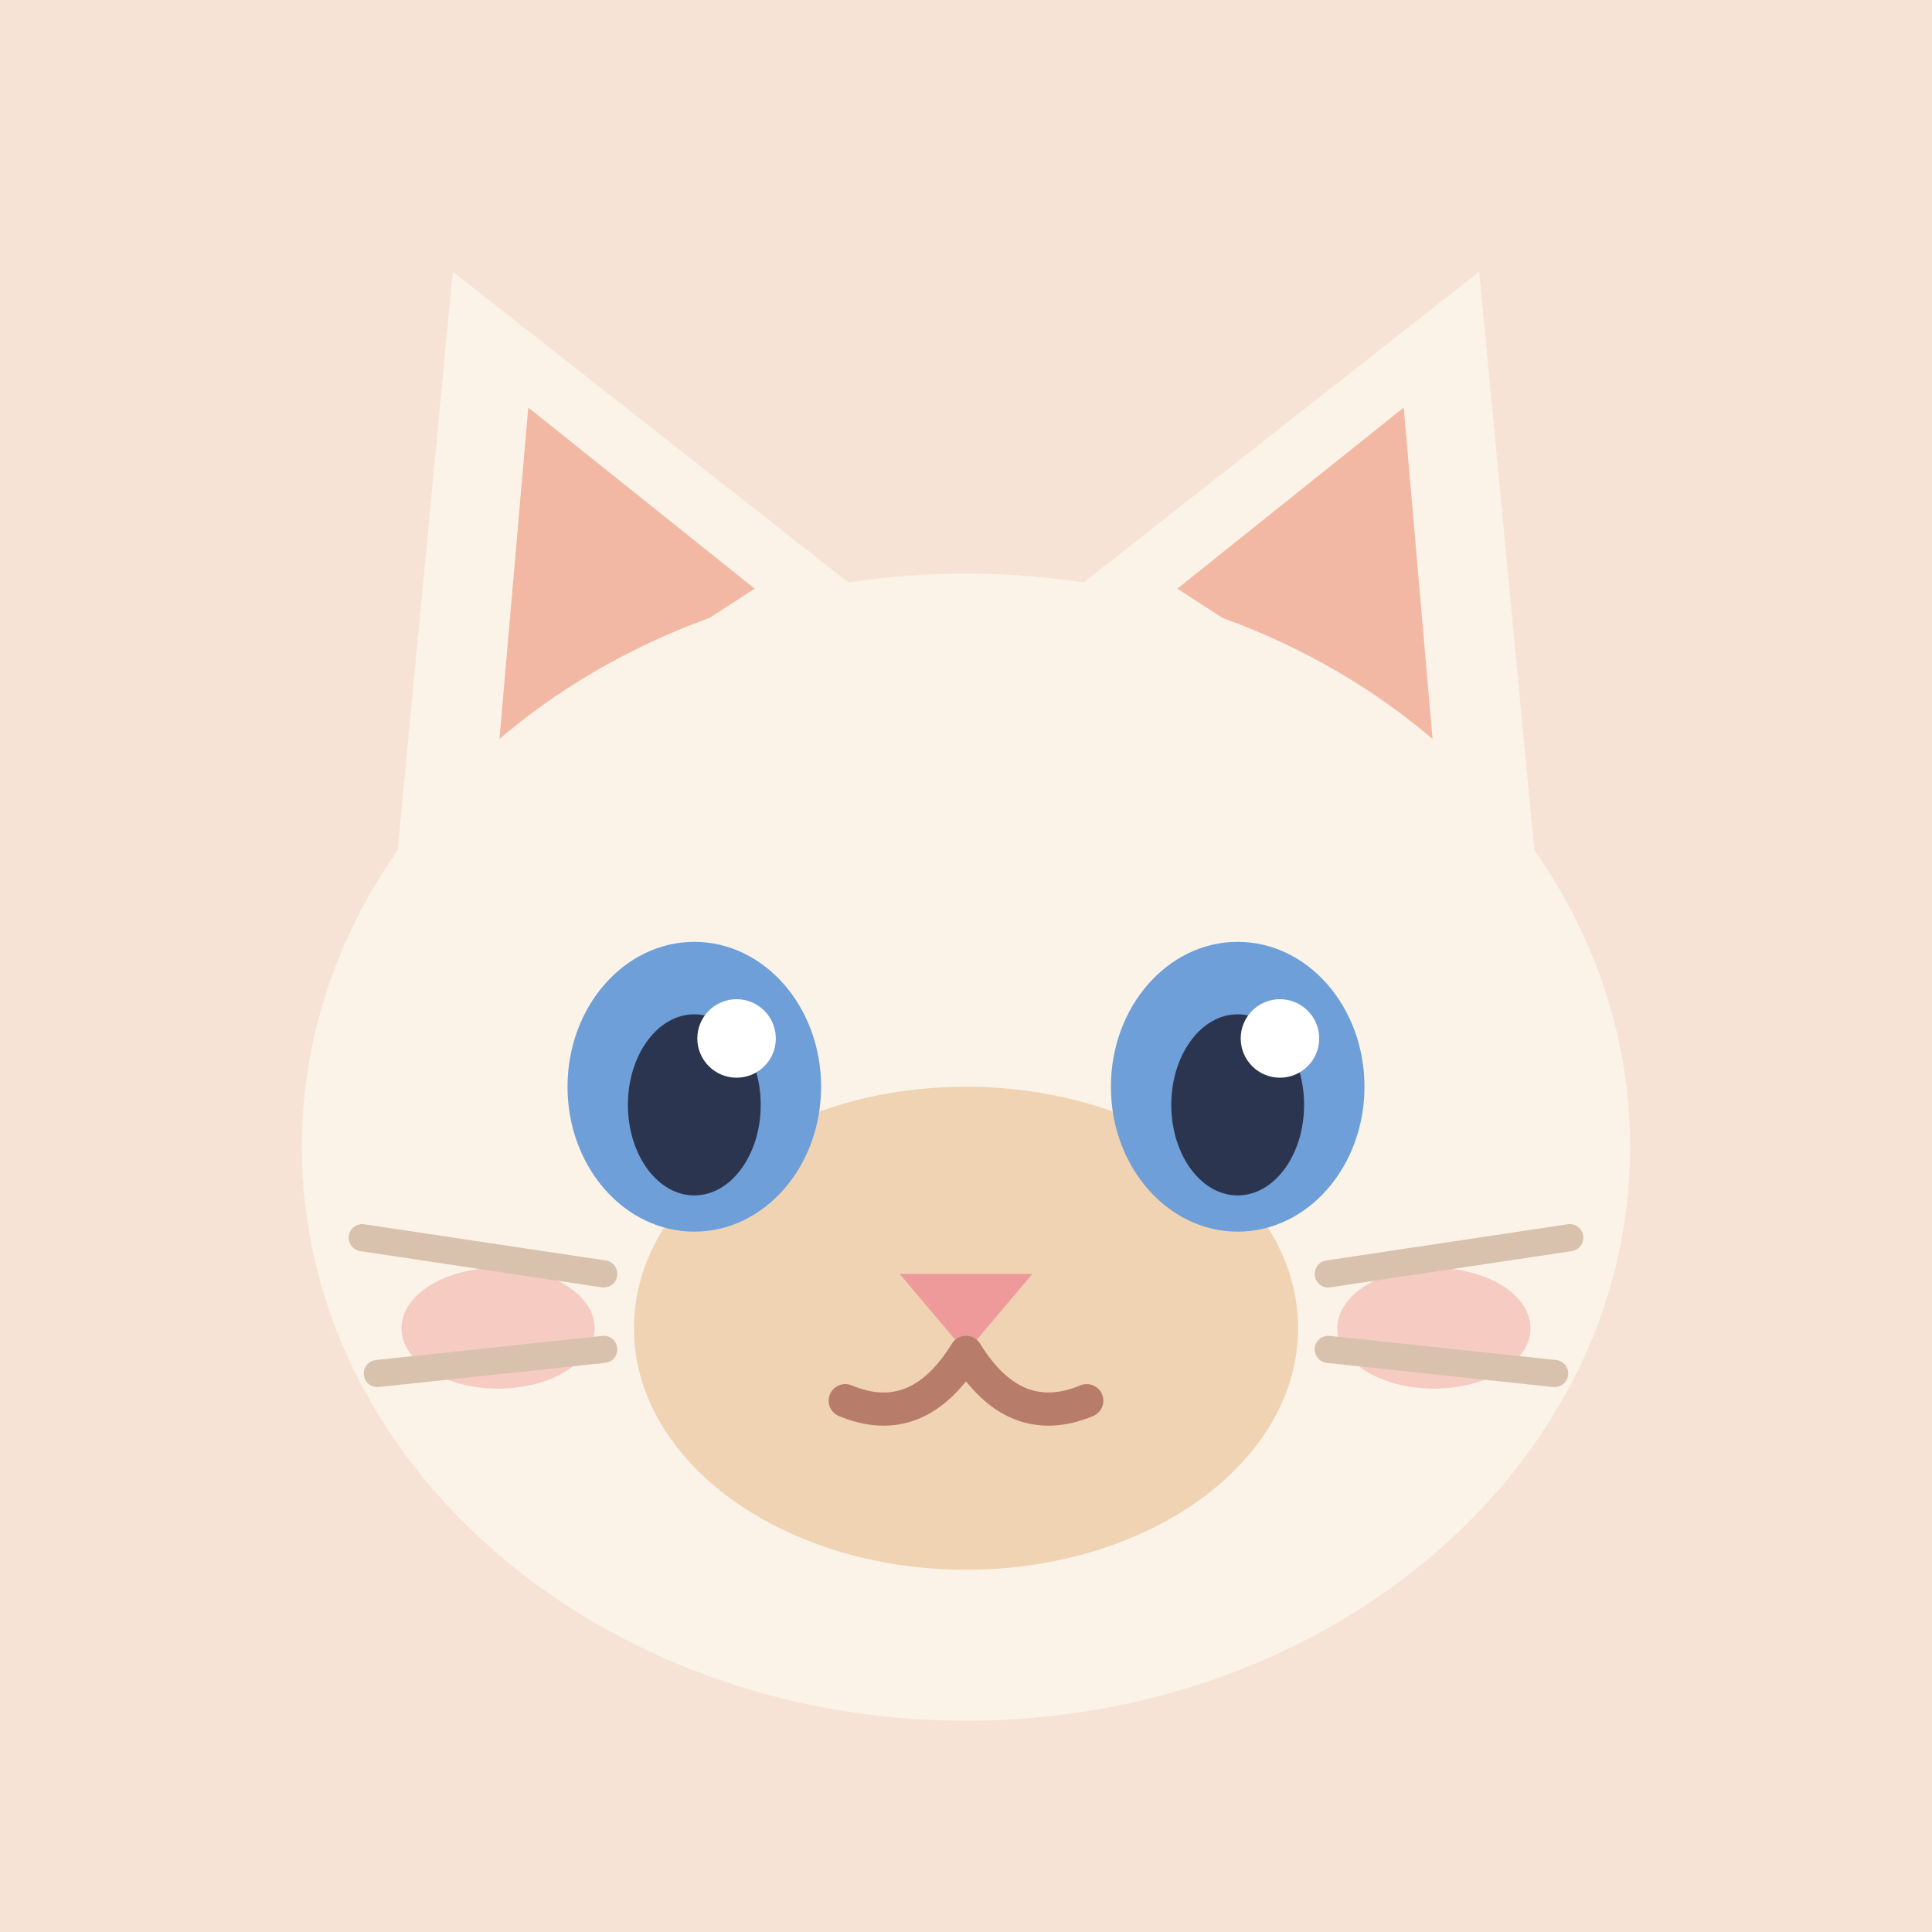
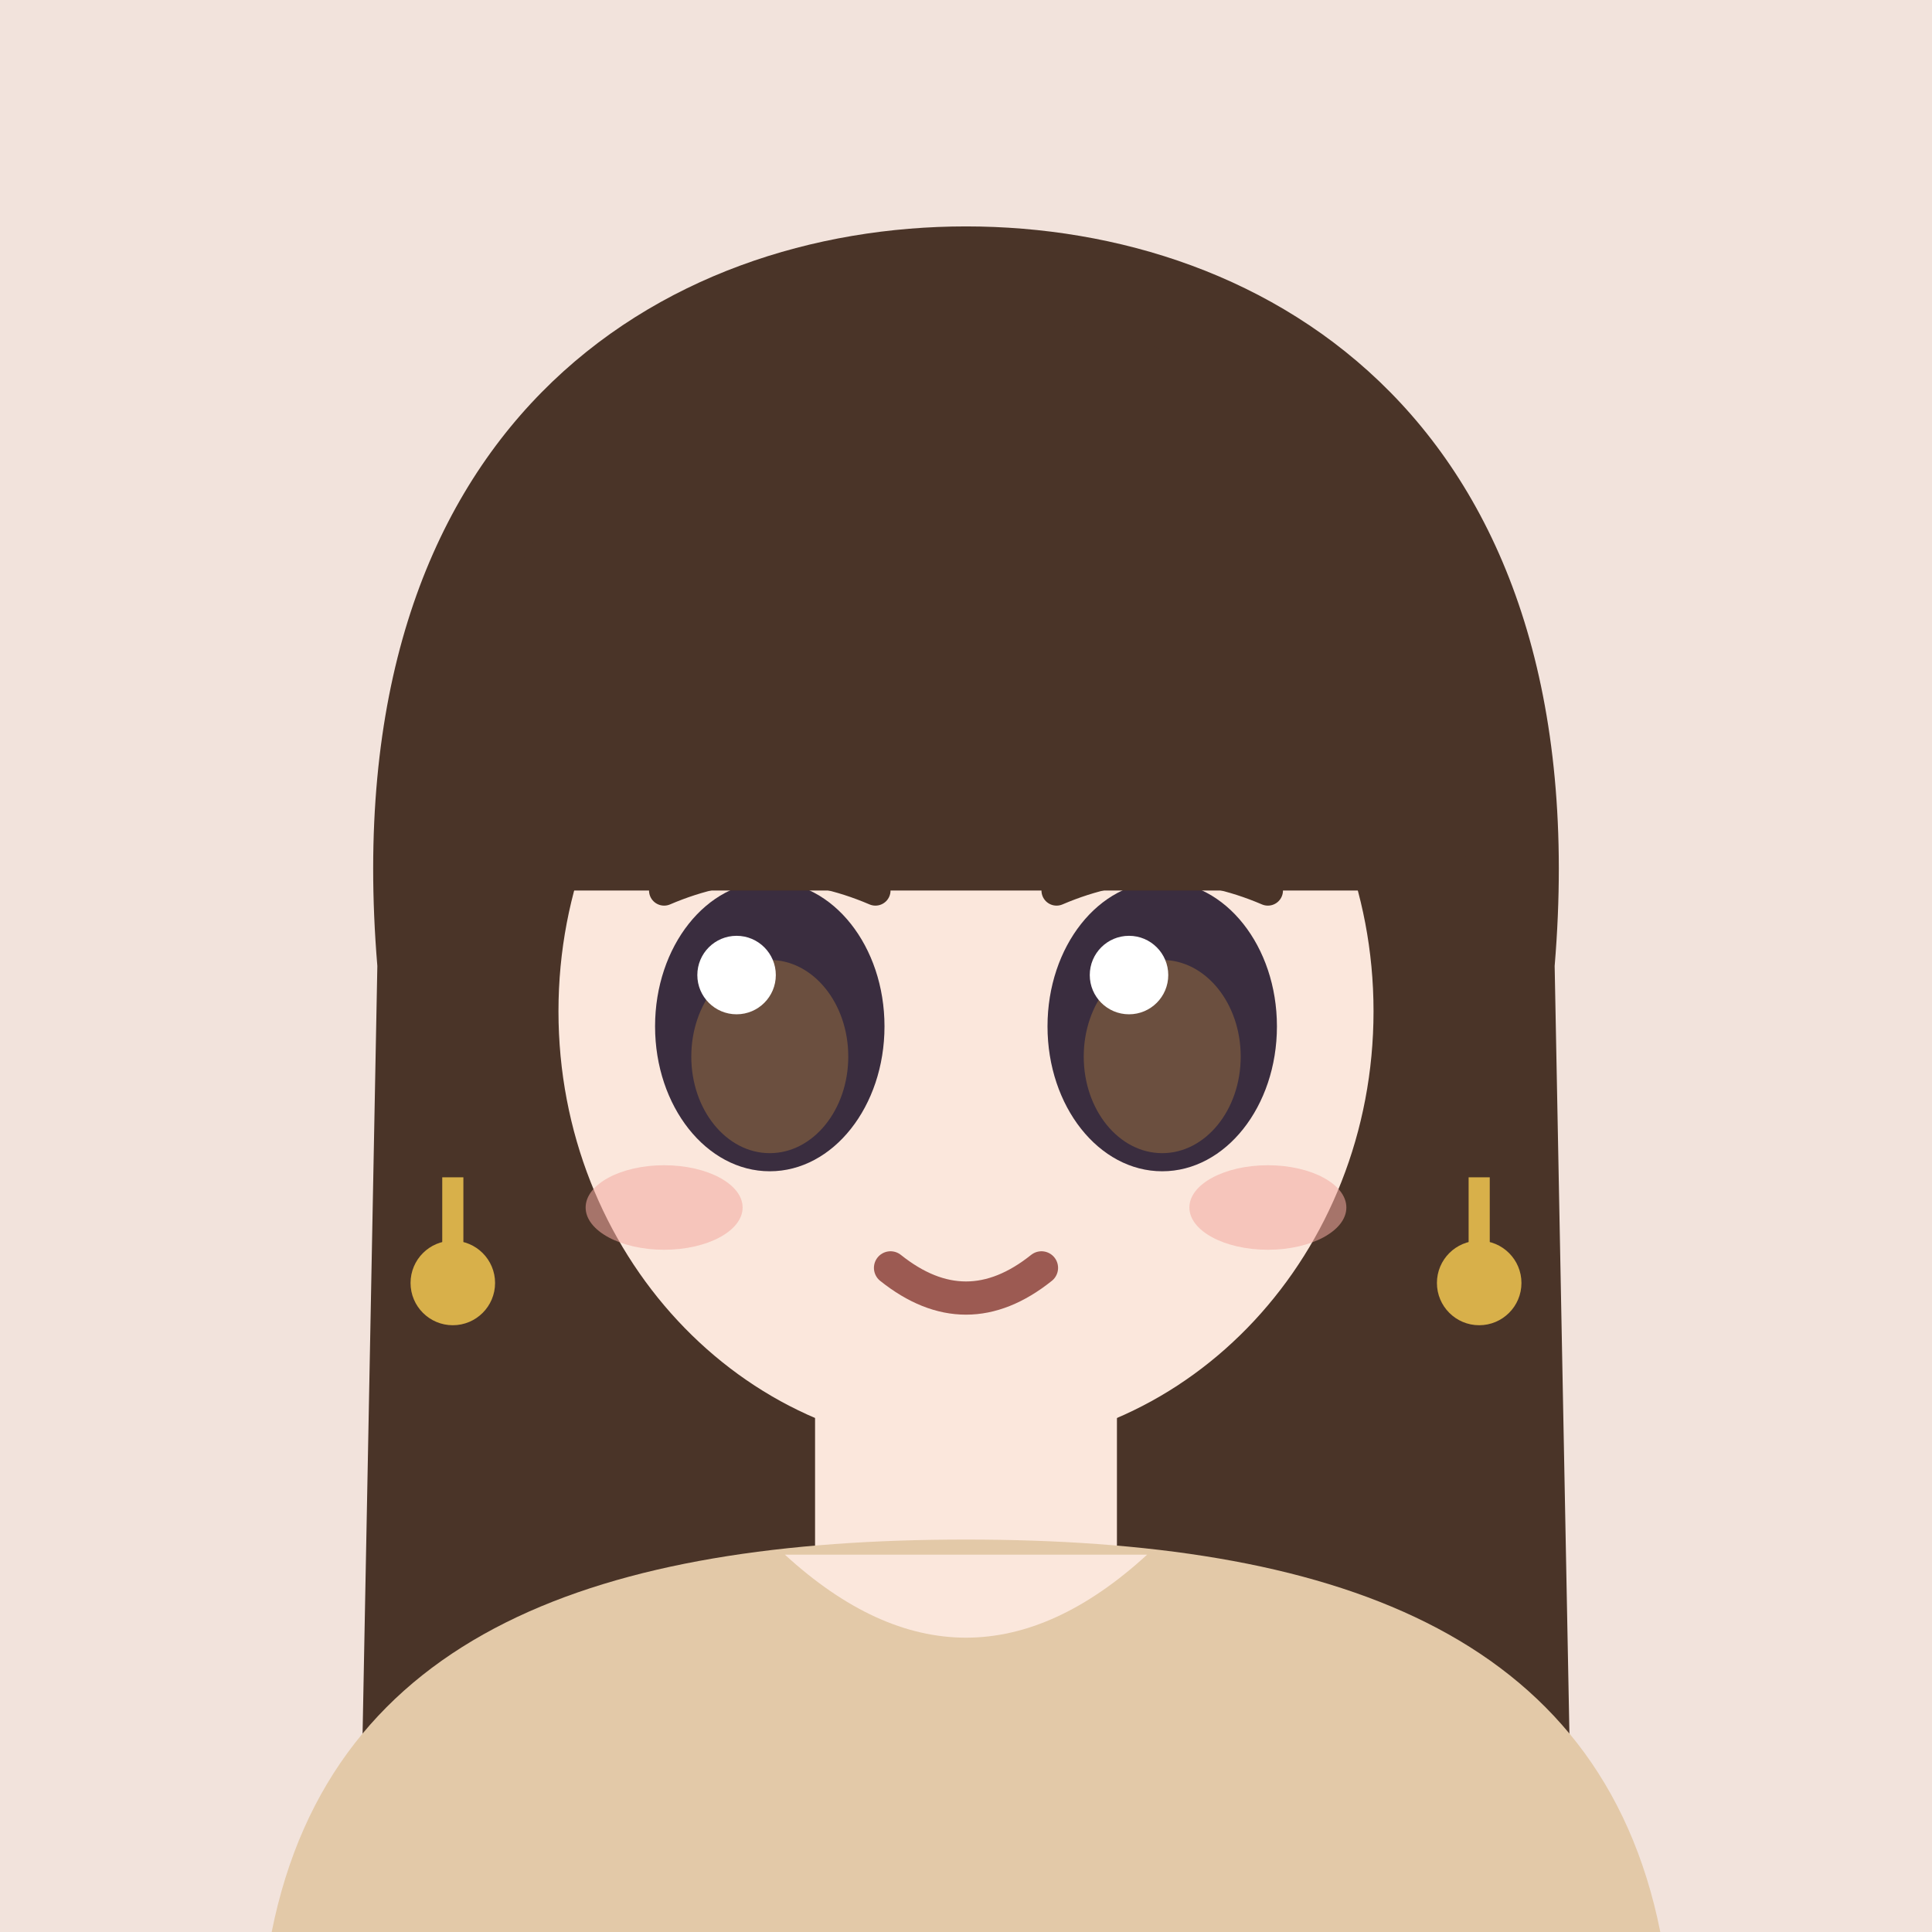
<svg xmlns="http://www.w3.org/2000/svg" viewBox="0 0 64 64">
-   <rect width="64" height="64" fill="#f6e3d6" />
-   <path d="M13 30 L15 9 L29 20 Z" fill="#fbf3e8" />
-   <path d="M51 30 L49 9 L35 20 Z" fill="#fbf3e8" />
-   <path d="M16.5 25 L17.5 13.5 L25 19.5 Z" fill="#f2b8a4" />
-   <path d="M47.5 25 L46.5 13.5 L39 19.5 Z" fill="#f2b8a4" />
-   <ellipse cx="32" cy="38" rx="22" ry="19" fill="#fbf3e8" />
-   <ellipse cx="32" cy="44" rx="11" ry="8" fill="#ecc8a2" opacity=".75" />
-   <ellipse cx="23" cy="36" rx="4.2" ry="4.8" fill="#6f9fd8" />
-   <ellipse cx="41" cy="36" rx="4.2" ry="4.8" fill="#6f9fd8" />
-   <ellipse cx="23" cy="36.6" rx="2.2" ry="3" fill="#2c3550" />
-   <ellipse cx="41" cy="36.6" rx="2.2" ry="3" fill="#2c3550" />
-   <circle cx="24.4" cy="34.4" r="1.3" fill="#fff" />
-   <circle cx="42.4" cy="34.4" r="1.3" fill="#fff" />
-   <ellipse cx="16.5" cy="44" rx="3.2" ry="2" fill="#f2a9a0" opacity=".55" />
-   <ellipse cx="47.5" cy="44" rx="3.2" ry="2" fill="#f2a9a0" opacity=".55" />
-   <path d="M29.8 42.2 h4.4 l-2.2 2.6 z" fill="#ee9a9a" />
-   <path d="M32 44.8 q-1.6 2.6 -4 1.6 M32 44.8 q1.6 2.6 4 1.6" fill="none" stroke="#b77d6a" stroke-width="1.1" stroke-linecap="round" />
-   <g stroke="#d9c2ad" stroke-width=".9" stroke-linecap="round">
-     <path d="M12 41 l8 1.2 M12.5 45.5 l7.5 -0.8" />
-     <path d="M52 41 l-8 1.2 M51.5 45.5 l-7.5 -0.8" />
-   </g>
+   <rect width="64" height="64" fill="#f2e3dc" />
+   <path d="M12.5 32 C11 14 22 7.5 32 7.5 C42 7.5 53 14 51.5 32 L52 58 L12 58 Z" fill="#4a3428" />
+   <rect x="27" y="45" width="10" height="9" fill="#fbe7dc" />
+   <path d="M9 64 C11 54 20 51 32 51 C44 51 53 54 55 64 Z" fill="#e3c9a8" />
+   <path d="M26 51.5 Q32 57 38 51.5" fill="#fbe7dc" />
+   <ellipse cx="32" cy="33.5" rx="13.5" ry="14.5" fill="#fbe7dc" />
+   <ellipse cx="25.5" cy="34" rx="3.8" ry="4.8" fill="#3a2d3f" />
+   <ellipse cx="25.5" cy="35" rx="2.6" ry="3.2" fill="#6b4f3f" />
+   <circle cx="24.4" cy="32.3" r="1.3" fill="#fff" />
+   <ellipse cx="38.5" cy="34" rx="3.8" ry="4.8" fill="#3a2d3f" />
+   <ellipse cx="38.5" cy="35" rx="2.6" ry="3.2" fill="#6b4f3f" />
+   <circle cx="37.4" cy="32.3" r="1.3" fill="#fff" />
+   <path d="M22 29.5 Q25.5 28 29 29.5" stroke="#4a3428" stroke-width="1" fill="none" stroke-linecap="round" />
+   <path d="M35 29.5 Q38.5 28 42 29.5" stroke="#4a3428" stroke-width="1" fill="none" stroke-linecap="round" />
+   <ellipse cx="22" cy="40" rx="2.6" ry="1.4" fill="#f2a9a0" opacity=".55" />
+   <ellipse cx="42" cy="40" rx="2.6" ry="1.4" fill="#f2a9a0" opacity=".55" />
+   <path d="M29.5 42 Q32 44 34.5 42" stroke="#9c5a52" stroke-width="1.1" fill="none" stroke-linecap="round" />
+   <path d="M15.5 29.5 C14.5 15 24 10.5 32 10.5 C40 10.5 49.5 15 48.5 29.5 Z" fill="#4a3428" />
+   <circle cx="15" cy="42.5" r="1.4" fill="#d8b04a" />
+   <circle cx="49" cy="42.5" r="1.4" fill="#d8b04a" />
+   <path d="M15 39 L15 41.2 M49 39 L49 41.2" stroke="#d8b04a" stroke-width=".7" />
</svg>
